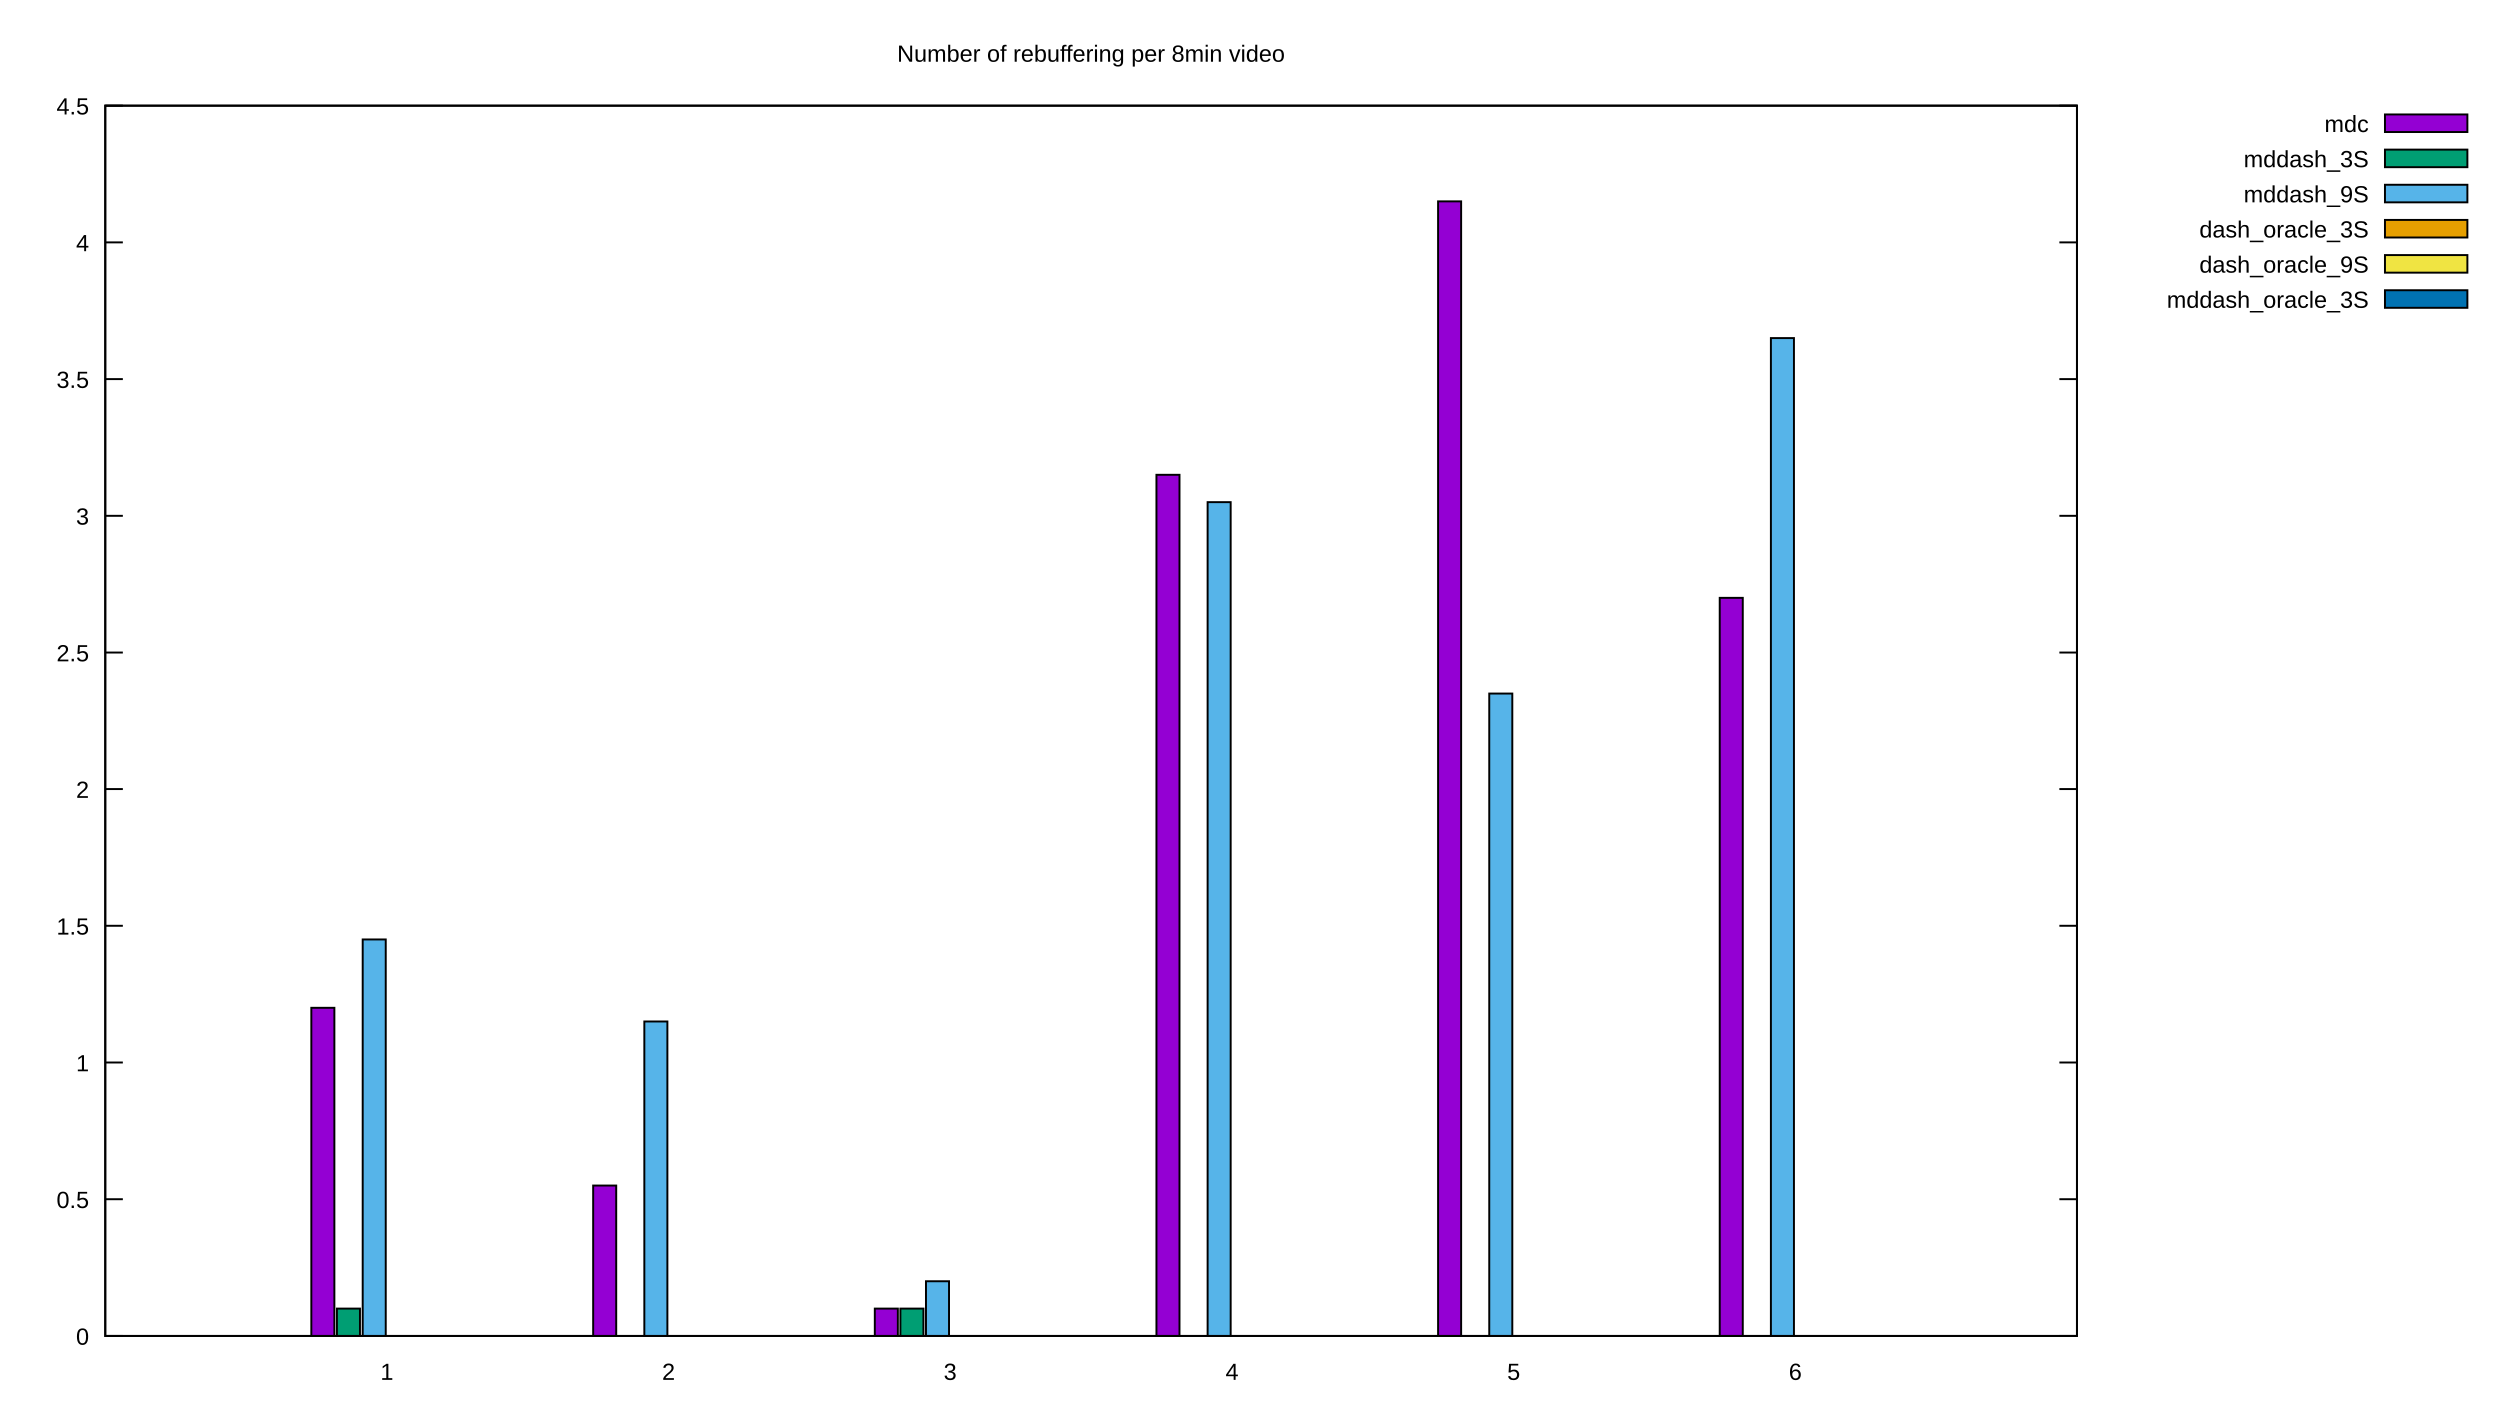
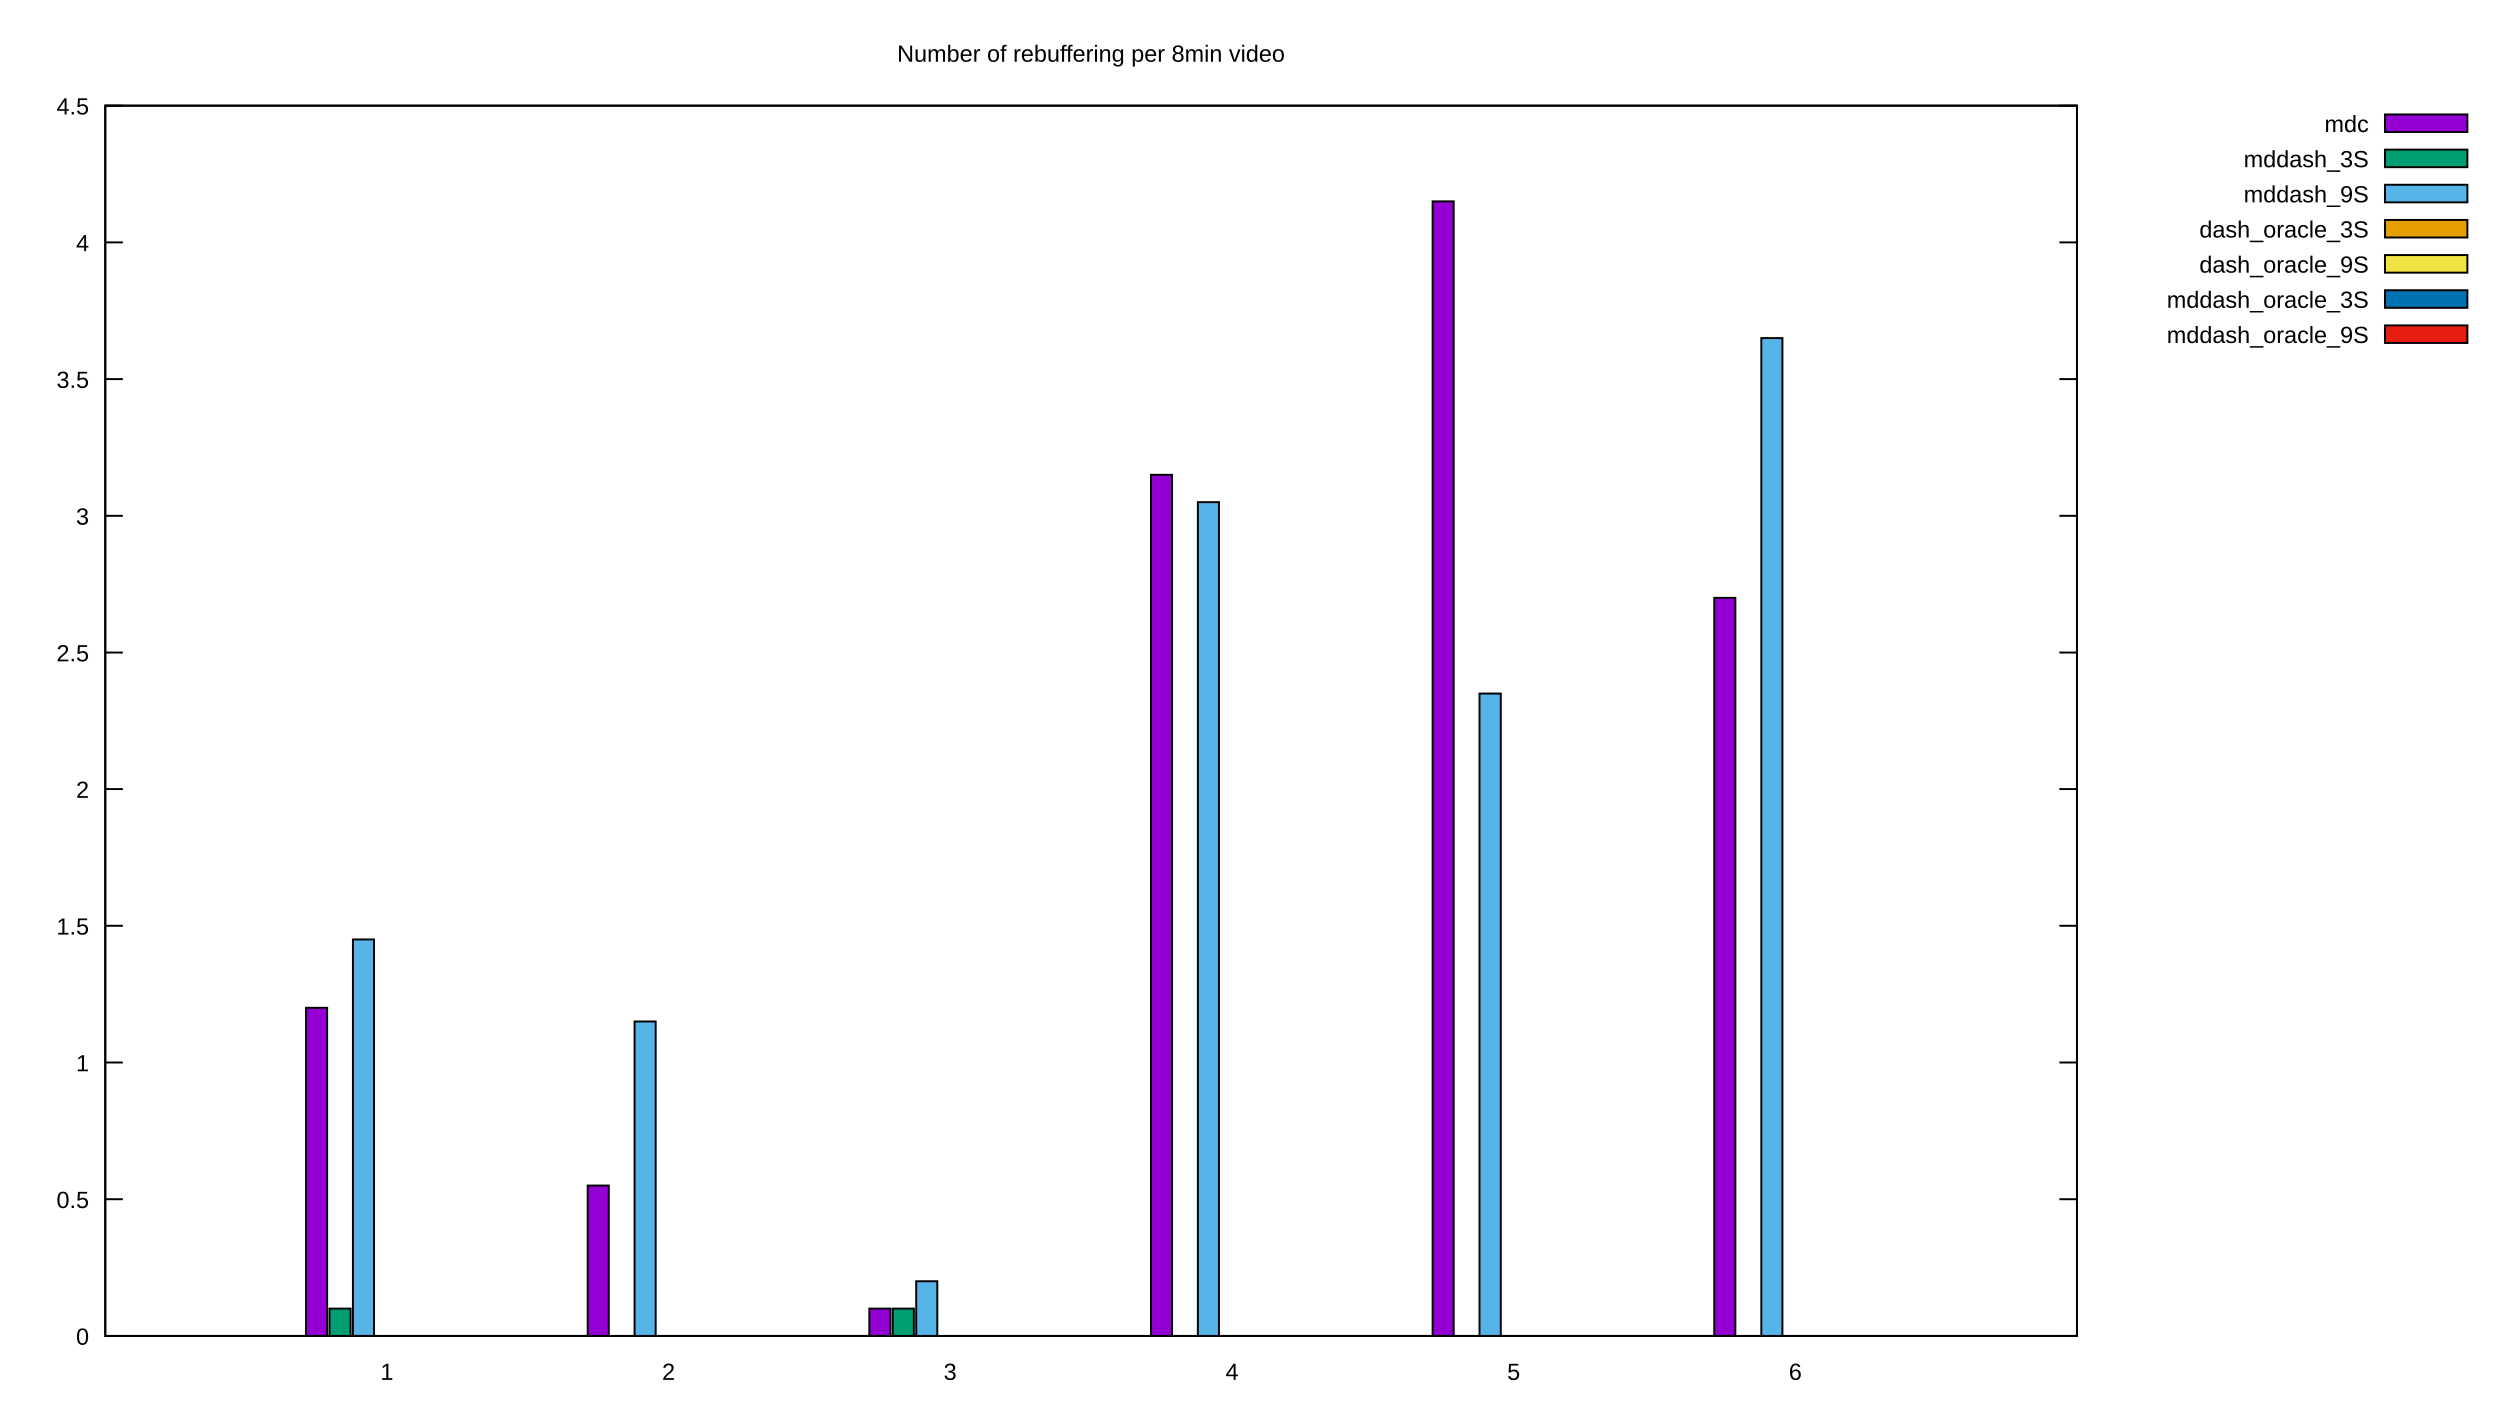
<svg xmlns="http://www.w3.org/2000/svg" xmlns:xlink="http://www.w3.org/1999/xlink" width="1280" height="720" viewBox="0 0 1280 720">
  <g id="gnuplot_canvas">
    <rect x="0" y="0" width="1280" height="720" fill="none" />
    <defs>
      <circle id="gpDot" r="0.5" stroke-width="0.5" />
      <path id="gpPt0" stroke-width="0.222" stroke="currentColor" d="M-1,0 h2 M0,-1 v2" />
      <path id="gpPt1" stroke-width="0.222" stroke="currentColor" d="M-1,-1 L1,1 M1,-1 L-1,1" />
      <path id="gpPt2" stroke-width="0.222" stroke="currentColor" d="M-1,0 L1,0 M0,-1 L0,1 M-1,-1 L1,1 M-1,1 L1,-1" />
      <rect id="gpPt3" stroke-width="0.222" stroke="currentColor" x="-1" y="-1" width="2" height="2" />
      <rect id="gpPt4" stroke-width="0.222" stroke="currentColor" fill="currentColor" x="-1" y="-1" width="2" height="2" />
      <circle id="gpPt5" stroke-width="0.222" stroke="currentColor" cx="0" cy="0" r="1" />
      <use xlink:href="#gpPt5" id="gpPt6" fill="currentColor" stroke="none" />
      <path id="gpPt7" stroke-width="0.222" stroke="currentColor" d="M0,-1.33 L-1.33,0.67 L1.33,0.67 z" />
      <use xlink:href="#gpPt7" id="gpPt8" fill="currentColor" stroke="none" />
      <use xlink:href="#gpPt7" id="gpPt9" stroke="currentColor" transform="rotate(180)" />
      <use xlink:href="#gpPt9" id="gpPt10" fill="currentColor" stroke="none" />
      <use xlink:href="#gpPt3" id="gpPt11" stroke="currentColor" transform="rotate(45)" />
      <use xlink:href="#gpPt11" id="gpPt12" fill="currentColor" stroke="none" />
      <path id="gpPt13" stroke-width="0.222" stroke="currentColor" d="M0,1.330 L1.265,0.411 L0.782,-1.067 L-0.782,-1.076 L-1.265,0.411 z" />
      <use xlink:href="#gpPt13" id="gpPt14" fill="currentColor" stroke="none" />
      <filter id="textbox" filterUnits="objectBoundingBox" x="0" y="0" height="1" width="1">
        <feFlood flood-color="white" flood-opacity="1" result="bgnd" />
        <feComposite in="SourceGraphic" in2="bgnd" operator="atop" />
      </filter>
      <filter id="greybox" filterUnits="objectBoundingBox" x="0" y="0" height="1" width="1">
        <feFlood flood-color="lightgrey" flood-opacity="1" result="grey" />
        <feComposite in="SourceGraphic" in2="grey" operator="atop" />
      </filter>
    </defs>
    <g fill="none" color="white" stroke="currentColor" stroke-width="1.00" stroke-linecap="butt" stroke-linejoin="miter">
</g>
    <g fill="none" color="black" stroke="currentColor" stroke-width="1.00" stroke-linecap="butt" stroke-linejoin="miter">
      <path stroke="black" d="M53.9,684.0 L62.9,684.0 M1063.4,684.0 L1054.4,684.0  " />
      <g transform="translate(45.6,688.5)" stroke="none" fill="black" font-family="Arial" font-size="12.00" text-anchor="end">
        <text>
          <tspan font-family="Arial"> 0</tspan>
        </text>
      </g>
    </g>
    <g fill="none" color="black" stroke="currentColor" stroke-width="1.00" stroke-linecap="butt" stroke-linejoin="miter">
      <path stroke="black" d="M53.9,614.0 L62.9,614.0 M1063.4,614.0 L1054.4,614.0  " />
      <g transform="translate(45.6,618.5)" stroke="none" fill="black" font-family="Arial" font-size="12.00" text-anchor="end">
        <text>
          <tspan font-family="Arial"> 0.5</tspan>
        </text>
      </g>
    </g>
    <g fill="none" color="black" stroke="currentColor" stroke-width="1.00" stroke-linecap="butt" stroke-linejoin="miter">
      <path stroke="black" d="M53.9,544.0 L62.9,544.0 M1063.4,544.0 L1054.4,544.0  " />
      <g transform="translate(45.6,548.5)" stroke="none" fill="black" font-family="Arial" font-size="12.00" text-anchor="end">
        <text>
          <tspan font-family="Arial"> 1</tspan>
        </text>
      </g>
    </g>
    <g fill="none" color="black" stroke="currentColor" stroke-width="1.00" stroke-linecap="butt" stroke-linejoin="miter">
      <path stroke="black" d="M53.9,474.0 L62.9,474.0 M1063.4,474.0 L1054.4,474.0  " />
      <g transform="translate(45.6,478.5)" stroke="none" fill="black" font-family="Arial" font-size="12.00" text-anchor="end">
        <text>
          <tspan font-family="Arial"> 1.5</tspan>
        </text>
      </g>
    </g>
    <g fill="none" color="black" stroke="currentColor" stroke-width="1.00" stroke-linecap="butt" stroke-linejoin="miter">
      <path stroke="black" d="M53.9,404.0 L62.9,404.0 M1063.4,404.0 L1054.4,404.0  " />
      <g transform="translate(45.6,408.5)" stroke="none" fill="black" font-family="Arial" font-size="12.00" text-anchor="end">
        <text>
          <tspan font-family="Arial"> 2</tspan>
        </text>
      </g>
    </g>
    <g fill="none" color="black" stroke="currentColor" stroke-width="1.00" stroke-linecap="butt" stroke-linejoin="miter">
      <path stroke="black" d="M53.9,334.1 L62.9,334.1 M1063.4,334.1 L1054.4,334.1  " />
      <g transform="translate(45.6,338.6)" stroke="none" fill="black" font-family="Arial" font-size="12.00" text-anchor="end">
        <text>
          <tspan font-family="Arial"> 2.5</tspan>
        </text>
      </g>
    </g>
    <g fill="none" color="black" stroke="currentColor" stroke-width="1.00" stroke-linecap="butt" stroke-linejoin="miter">
      <path stroke="black" d="M53.9,264.1 L62.9,264.1 M1063.4,264.1 L1054.4,264.1  " />
      <g transform="translate(45.6,268.6)" stroke="none" fill="black" font-family="Arial" font-size="12.00" text-anchor="end">
        <text>
          <tspan font-family="Arial"> 3</tspan>
        </text>
      </g>
    </g>
    <g fill="none" color="black" stroke="currentColor" stroke-width="1.00" stroke-linecap="butt" stroke-linejoin="miter">
      <path stroke="black" d="M53.9,194.1 L62.9,194.1 M1063.4,194.1 L1054.4,194.1  " />
      <g transform="translate(45.6,198.6)" stroke="none" fill="black" font-family="Arial" font-size="12.00" text-anchor="end">
        <text>
          <tspan font-family="Arial"> 3.5</tspan>
        </text>
      </g>
    </g>
    <g fill="none" color="black" stroke="currentColor" stroke-width="1.00" stroke-linecap="butt" stroke-linejoin="miter">
      <path stroke="black" d="M53.9,124.1 L62.9,124.1 M1063.4,124.1 L1054.4,124.1  " />
      <g transform="translate(45.6,128.6)" stroke="none" fill="black" font-family="Arial" font-size="12.00" text-anchor="end">
        <text>
          <tspan font-family="Arial"> 4</tspan>
        </text>
      </g>
    </g>
    <g fill="none" color="black" stroke="currentColor" stroke-width="1.00" stroke-linecap="butt" stroke-linejoin="miter">
      <path stroke="black" d="M53.9,54.1 L62.9,54.1 M1063.4,54.1 L1054.4,54.1  " />
      <g transform="translate(45.6,58.6)" stroke="none" fill="black" font-family="Arial" font-size="12.00" text-anchor="end">
        <text>
          <tspan font-family="Arial"> 4.5</tspan>
        </text>
      </g>
    </g>
    <g fill="none" color="black" stroke="currentColor" stroke-width="1.00" stroke-linecap="butt" stroke-linejoin="miter">
      <path stroke="black" d="M198.1,684.0  " />
      <g transform="translate(198.1,706.5)" stroke="none" fill="black" font-family="Arial" font-size="12.00" text-anchor="middle">
        <text>
          <tspan font-family="Arial">1</tspan>
        </text>
      </g>
    </g>
    <g fill="none" color="black" stroke="currentColor" stroke-width="1.00" stroke-linecap="butt" stroke-linejoin="miter">
      <path stroke="black" d="M342.3,684.0  " />
      <g transform="translate(342.3,706.5)" stroke="none" fill="black" font-family="Arial" font-size="12.00" text-anchor="middle">
        <text>
          <tspan font-family="Arial">2</tspan>
        </text>
      </g>
    </g>
    <g fill="none" color="black" stroke="currentColor" stroke-width="1.00" stroke-linecap="butt" stroke-linejoin="miter">
      <path stroke="black" d="M486.5,684.0  " />
      <g transform="translate(486.5,706.5)" stroke="none" fill="black" font-family="Arial" font-size="12.00" text-anchor="middle">
        <text>
          <tspan font-family="Arial">3</tspan>
        </text>
      </g>
    </g>
    <g fill="none" color="black" stroke="currentColor" stroke-width="1.00" stroke-linecap="butt" stroke-linejoin="miter">
      <path stroke="black" d="M630.8,684.0  " />
      <g transform="translate(630.8,706.5)" stroke="none" fill="black" font-family="Arial" font-size="12.00" text-anchor="middle">
        <text>
          <tspan font-family="Arial">4</tspan>
        </text>
      </g>
    </g>
    <g fill="none" color="black" stroke="currentColor" stroke-width="1.00" stroke-linecap="butt" stroke-linejoin="miter">
      <path stroke="black" d="M775.0,684.0  " />
      <g transform="translate(775.0,706.5)" stroke="none" fill="black" font-family="Arial" font-size="12.00" text-anchor="middle">
        <text>
          <tspan font-family="Arial">5</tspan>
        </text>
      </g>
    </g>
    <g fill="none" color="black" stroke="currentColor" stroke-width="1.00" stroke-linecap="butt" stroke-linejoin="miter">
      <path stroke="black" d="M919.2,684.0  " />
      <g transform="translate(919.2,706.5)" stroke="none" fill="black" font-family="Arial" font-size="12.00" text-anchor="middle">
        <text>
          <tspan font-family="Arial">6</tspan>
        </text>
      </g>
    </g>
    <g fill="none" color="black" stroke="currentColor" stroke-width="1.00" stroke-linecap="butt" stroke-linejoin="miter">
</g>
    <g fill="none" color="black" stroke="currentColor" stroke-width="1.00" stroke-linecap="butt" stroke-linejoin="miter">
      <path stroke="black" d="M53.9,54.1 L53.9,684.0 L1063.4,684.0 L1063.4,54.1 L53.9,54.1 Z  " />
    </g>
    <g fill="none" color="black" stroke="currentColor" stroke-width="1.00" stroke-linecap="butt" stroke-linejoin="miter">
      <g transform="translate(558.6,31.6)" stroke="none" fill="black" font-family="Arial" font-size="12.00" text-anchor="middle">
        <text>
          <tspan font-family="Arial">Number of rebuffering per 8min video</tspan>
        </text>
      </g>
    </g>
    <g id="gnuplot_plot_1">
      <g fill="none" color="black" stroke="currentColor" stroke-width="1.00" stroke-linecap="butt" stroke-linejoin="miter">
        <g transform="translate(1212.8,67.6)" stroke="none" fill="black" font-family="Arial" font-size="12.00" text-anchor="end">
          <text>mdc</text>
        </g>
      </g>
      <g fill="none" color="black" stroke="currentColor" stroke-width="1.00" stroke-linecap="butt" stroke-linejoin="miter">
        <g stroke="none" shape-rendering="crispEdges">
          <polygon fill="rgb(148,   0, 211)" points="1221.1,67.6 1263.3,67.6 1263.3,58.6 1221.1,58.6 " />
        </g>
        <path stroke="black" d="M1221.1,67.6 L1263.3,67.6 L1263.3,58.6 L1221.1,58.6 L1221.1,67.6 Z  " />
      </g>
      <g fill="none" color="black" stroke="currentColor" stroke-width="1.00" stroke-linecap="butt" stroke-linejoin="miter">
        <g stroke="none" shape-rendering="crispEdges">
-           <polygon fill="rgb(148,   0, 211)" points="159.4,684.0 171.3,684.0 171.3,515.9 159.4,515.9 " />
-         </g>
-         <path stroke="black" d="M159.4,684.0 L159.4,516.0 L171.2,516.0 L171.2,684.0 L159.4,684.0 Z  " />
-       </g>
-       <g fill="none" color="black" stroke="currentColor" stroke-width="1.00" stroke-linecap="butt" stroke-linejoin="miter">
-         <g stroke="none" shape-rendering="crispEdges">
-           <polygon fill="rgb(148,   0, 211)" points="303.7,684.0 315.6,684.0 315.6,606.9 303.7,606.9 " />
-         </g>
-         <path stroke="black" d="M303.7,684.0 L303.7,607.0 L315.5,607.0 L315.5,684.0 L303.7,684.0 Z  " />
-       </g>
-       <g fill="none" color="black" stroke="currentColor" stroke-width="1.00" stroke-linecap="butt" stroke-linejoin="miter">
-         <g stroke="none" shape-rendering="crispEdges">
-           <polygon fill="rgb(148,   0, 211)" points="447.9,684.0 459.8,684.0 459.8,669.9 447.9,669.9 " />
-         </g>
-         <path stroke="black" d="M447.9,684.0 L447.9,670.0 L459.7,670.0 L459.7,684.0 L447.9,684.0 Z  " />
-       </g>
-       <g fill="none" color="black" stroke="currentColor" stroke-width="1.00" stroke-linecap="butt" stroke-linejoin="miter">
-         <g stroke="none" shape-rendering="crispEdges">
-           <polygon fill="rgb(148,   0, 211)" points="592.1,684.0 604.0,684.0 604.0,243.0 592.1,243.0 " />
-         </g>
-         <path stroke="black" d="M592.1,684.0 L592.1,243.1 L603.9,243.1 L603.9,684.0 L592.1,684.0 Z  " />
-       </g>
-       <g fill="none" color="black" stroke="currentColor" stroke-width="1.00" stroke-linecap="butt" stroke-linejoin="miter">
-         <g stroke="none" shape-rendering="crispEdges">
-           <polygon fill="rgb(148,   0, 211)" points="736.3,684.0 748.2,684.0 748.2,103.0 736.3,103.0 " />
-         </g>
-         <path stroke="black" d="M736.3,684.0 L736.3,103.1 L748.1,103.1 L748.1,684.0 L736.3,684.0 Z  " />
-       </g>
-       <g fill="none" color="black" stroke="currentColor" stroke-width="1.00" stroke-linecap="butt" stroke-linejoin="miter">
-         <g stroke="none" shape-rendering="crispEdges">
-           <polygon fill="rgb(148,   0, 211)" points="880.5,684.0 892.4,684.0 892.4,306.0 880.5,306.0 " />
-         </g>
-         <path stroke="black" d="M880.5,684.0 L880.5,306.1 L892.3,306.1 L892.3,684.0 L880.5,684.0 Z  " />
+           <polygon fill="rgb(148,   0, 211)" points="156.7,684.0 167.6,684.0 167.6,515.9 156.7,515.9 " />
+         </g>
+         <path stroke="black" d="M156.7,684.0 L156.7,516.0 L167.5,516.0 L167.5,684.0 L156.7,684.0 Z  " />
+       </g>
+       <g fill="none" color="black" stroke="currentColor" stroke-width="1.00" stroke-linecap="butt" stroke-linejoin="miter">
+         <g stroke="none" shape-rendering="crispEdges">
+           <polygon fill="rgb(148,   0, 211)" points="300.9,684.0 311.8,684.0 311.8,606.9 300.9,606.9 " />
+         </g>
+         <path stroke="black" d="M300.9,684.0 L300.9,607.0 L311.7,607.0 L311.7,684.0 L300.9,684.0 Z  " />
+       </g>
+       <g fill="none" color="black" stroke="currentColor" stroke-width="1.00" stroke-linecap="butt" stroke-linejoin="miter">
+         <g stroke="none" shape-rendering="crispEdges">
+           <polygon fill="rgb(148,   0, 211)" points="445.1,684.0 456.0,684.0 456.0,669.9 445.1,669.9 " />
+         </g>
+         <path stroke="black" d="M445.1,684.0 L445.1,670.0 L455.9,670.0 L455.9,684.0 L445.1,684.0 Z  " />
+       </g>
+       <g fill="none" color="black" stroke="currentColor" stroke-width="1.00" stroke-linecap="butt" stroke-linejoin="miter">
+         <g stroke="none" shape-rendering="crispEdges">
+           <polygon fill="rgb(148,   0, 211)" points="589.3,684.0 600.2,684.0 600.2,243.0 589.3,243.0 " />
+         </g>
+         <path stroke="black" d="M589.3,684.0 L589.3,243.1 L600.1,243.1 L600.1,684.0 L589.3,684.0 Z  " />
+       </g>
+       <g fill="none" color="black" stroke="currentColor" stroke-width="1.00" stroke-linecap="butt" stroke-linejoin="miter">
+         <g stroke="none" shape-rendering="crispEdges">
+           <polygon fill="rgb(148,   0, 211)" points="733.5,684.0 744.4,684.0 744.4,103.0 733.5,103.0 " />
+         </g>
+         <path stroke="black" d="M733.5,684.0 L733.5,103.1 L744.3,103.1 L744.3,684.0 L733.5,684.0 Z  " />
+       </g>
+       <g fill="none" color="black" stroke="currentColor" stroke-width="1.00" stroke-linecap="butt" stroke-linejoin="miter">
+         <g stroke="none" shape-rendering="crispEdges">
+           <polygon fill="rgb(148,   0, 211)" points="877.7,684.0 888.6,684.0 888.6,306.0 877.7,306.0 " />
+         </g>
+         <path stroke="black" d="M877.7,684.0 L877.7,306.1 L888.5,306.1 L888.5,684.0 L877.7,684.0 Z  " />
      </g>
      <g fill="none" color="black" stroke="currentColor" stroke-width="1.00" stroke-linecap="butt" stroke-linejoin="miter">
</g>
    </g>
    <g id="gnuplot_plot_2">
      <g fill="none" color="black" stroke="currentColor" stroke-width="1.00" stroke-linecap="butt" stroke-linejoin="miter">
        <g transform="translate(1212.8,85.6)" stroke="none" fill="black" font-family="Arial" font-size="12.00" text-anchor="end">
          <text>mddash_3S</text>
        </g>
      </g>
      <g fill="none" color="black" stroke="currentColor" stroke-width="1.00" stroke-linecap="butt" stroke-linejoin="miter">
        <g stroke="none" shape-rendering="crispEdges">
          <polygon fill="rgb(  0, 158, 115)" points="1221.1,85.6 1263.3,85.6 1263.3,76.6 1221.1,76.6 " />
        </g>
        <path stroke="black" d="M1221.1,85.6 L1263.3,85.6 L1263.3,76.6 L1221.1,76.6 L1221.1,85.6 Z  " />
      </g>
      <g fill="none" color="black" stroke="currentColor" stroke-width="1.00" stroke-linecap="butt" stroke-linejoin="miter">
        <g stroke="none" shape-rendering="crispEdges">
-           <polygon fill="rgb(  0, 158, 115)" points="172.5,684.0 184.4,684.0 184.4,669.9 172.5,669.9 " />
-         </g>
-         <path stroke="black" d="M172.5,684.0 L172.5,670.0 L184.3,670.0 L184.3,684.0 L172.5,684.0 Z  " />
-       </g>
-       <g fill="none" color="black" stroke="currentColor" stroke-width="1.00" stroke-linecap="butt" stroke-linejoin="miter">
-         <g stroke="none" shape-rendering="crispEdges">
-           <polygon fill="rgb(  0, 158, 115)" points="461.0,684.0 472.9,684.0 472.9,669.9 461.0,669.9 " />
-         </g>
-         <path stroke="black" d="M461.0,684.0 L461.0,670.0 L472.8,670.0 L472.8,684.0 L461.0,684.0 Z  " />
+           <polygon fill="rgb(  0, 158, 115)" points="168.7,684.0 179.6,684.0 179.6,669.9 168.7,669.9 " />
+         </g>
+         <path stroke="black" d="M168.7,684.0 L168.7,670.0 L179.5,670.0 L179.5,684.0 L168.7,684.0 Z  " />
+       </g>
+       <g fill="none" color="black" stroke="currentColor" stroke-width="1.00" stroke-linecap="butt" stroke-linejoin="miter">
+         <g stroke="none" shape-rendering="crispEdges">
+           <polygon fill="rgb(  0, 158, 115)" points="457.1,684.0 468.0,684.0 468.0,669.9 457.1,669.9 " />
+         </g>
+         <path stroke="black" d="M457.1,684.0 L457.1,670.0 L467.9,670.0 L467.9,684.0 L457.1,684.0 Z  " />
      </g>
      <g fill="none" color="black" stroke="currentColor" stroke-width="1.00" stroke-linecap="butt" stroke-linejoin="miter">
</g>
    </g>
    <g id="gnuplot_plot_3">
      <g fill="none" color="black" stroke="currentColor" stroke-width="1.00" stroke-linecap="butt" stroke-linejoin="miter">
        <g transform="translate(1212.8,103.6)" stroke="none" fill="black" font-family="Arial" font-size="12.00" text-anchor="end">
          <text>mddash_9S</text>
        </g>
      </g>
      <g fill="none" color="black" stroke="currentColor" stroke-width="1.00" stroke-linecap="butt" stroke-linejoin="miter">
        <g stroke="none" shape-rendering="crispEdges">
          <polygon fill="rgb( 86, 180, 233)" points="1221.1,103.6 1263.3,103.6 1263.3,94.6 1221.1,94.6 " />
        </g>
        <path stroke="black" d="M1221.1,103.6 L1263.3,103.6 L1263.3,94.6 L1221.1,94.6 L1221.1,103.6 Z  " />
      </g>
      <g fill="none" color="black" stroke="currentColor" stroke-width="1.00" stroke-linecap="butt" stroke-linejoin="miter">
        <g stroke="none" shape-rendering="crispEdges">
-           <polygon fill="rgb( 86, 180, 233)" points="185.7,684.0 197.6,684.0 197.6,480.9 185.7,480.9 " />
-         </g>
-         <path stroke="black" d="M185.7,684.0 L185.7,481.0 L197.5,481.0 L197.5,684.0 L185.7,684.0 Z  " />
-       </g>
-       <g fill="none" color="black" stroke="currentColor" stroke-width="1.00" stroke-linecap="butt" stroke-linejoin="miter">
-         <g stroke="none" shape-rendering="crispEdges">
-           <polygon fill="rgb( 86, 180, 233)" points="329.9,684.0 341.8,684.0 341.8,522.9 329.9,522.9 " />
-         </g>
-         <path stroke="black" d="M329.9,684.0 L329.9,523.0 L341.7,523.0 L341.7,684.0 L329.9,684.0 Z  " />
-       </g>
-       <g fill="none" color="black" stroke="currentColor" stroke-width="1.00" stroke-linecap="butt" stroke-linejoin="miter">
-         <g stroke="none" shape-rendering="crispEdges">
-           <polygon fill="rgb( 86, 180, 233)" points="474.1,684.0 486.0,684.0 486.0,655.9 474.1,655.9 " />
-         </g>
-         <path stroke="black" d="M474.1,684.0 L474.1,656.0 L485.9,656.0 L485.9,684.0 L474.1,684.0 Z  " />
-       </g>
-       <g fill="none" color="black" stroke="currentColor" stroke-width="1.00" stroke-linecap="butt" stroke-linejoin="miter">
-         <g stroke="none" shape-rendering="crispEdges">
-           <polygon fill="rgb( 86, 180, 233)" points="618.3,684.0 630.2,684.0 630.2,257.0 618.3,257.0 " />
-         </g>
-         <path stroke="black" d="M618.3,684.0 L618.3,257.1 L630.1,257.1 L630.1,684.0 L618.3,684.0 Z  " />
-       </g>
-       <g fill="none" color="black" stroke="currentColor" stroke-width="1.00" stroke-linecap="butt" stroke-linejoin="miter">
-         <g stroke="none" shape-rendering="crispEdges">
-           <polygon fill="rgb( 86, 180, 233)" points="762.5,684.0 774.4,684.0 774.4,355.0 762.5,355.0 " />
-         </g>
-         <path stroke="black" d="M762.5,684.0 L762.5,355.1 L774.3,355.1 L774.3,684.0 L762.5,684.0 Z  " />
-       </g>
-       <g fill="none" color="black" stroke="currentColor" stroke-width="1.00" stroke-linecap="butt" stroke-linejoin="miter">
-         <g stroke="none" shape-rendering="crispEdges">
-           <polygon fill="rgb( 86, 180, 233)" points="906.7,684.0 918.6,684.0 918.6,173.0 906.7,173.0 " />
-         </g>
-         <path stroke="black" d="M906.7,684.0 L906.7,173.1 L918.5,173.1 L918.5,684.0 L906.7,684.0 Z  " />
+           <polygon fill="rgb( 86, 180, 233)" points="180.7,684.0 191.6,684.0 191.6,480.9 180.7,480.9 " />
+         </g>
+         <path stroke="black" d="M180.7,684.0 L180.7,481.0 L191.5,481.0 L191.5,684.0 L180.7,684.0 Z  " />
+       </g>
+       <g fill="none" color="black" stroke="currentColor" stroke-width="1.00" stroke-linecap="butt" stroke-linejoin="miter">
+         <g stroke="none" shape-rendering="crispEdges">
+           <polygon fill="rgb( 86, 180, 233)" points="324.9,684.0 335.8,684.0 335.8,522.9 324.9,522.9 " />
+         </g>
+         <path stroke="black" d="M324.9,684.0 L324.9,523.0 L335.7,523.0 L335.7,684.0 L324.9,684.0 Z  " />
+       </g>
+       <g fill="none" color="black" stroke="currentColor" stroke-width="1.00" stroke-linecap="butt" stroke-linejoin="miter">
+         <g stroke="none" shape-rendering="crispEdges">
+           <polygon fill="rgb( 86, 180, 233)" points="469.1,684.0 480.0,684.0 480.0,655.9 469.1,655.9 " />
+         </g>
+         <path stroke="black" d="M469.1,684.0 L469.1,656.0 L479.9,656.0 L479.9,684.0 L469.1,684.0 Z  " />
+       </g>
+       <g fill="none" color="black" stroke="currentColor" stroke-width="1.00" stroke-linecap="butt" stroke-linejoin="miter">
+         <g stroke="none" shape-rendering="crispEdges">
+           <polygon fill="rgb( 86, 180, 233)" points="613.3,684.0 624.2,684.0 624.2,257.0 613.3,257.0 " />
+         </g>
+         <path stroke="black" d="M613.3,684.0 L613.3,257.1 L624.1,257.1 L624.1,684.0 L613.3,684.0 Z  " />
+       </g>
+       <g fill="none" color="black" stroke="currentColor" stroke-width="1.00" stroke-linecap="butt" stroke-linejoin="miter">
+         <g stroke="none" shape-rendering="crispEdges">
+           <polygon fill="rgb( 86, 180, 233)" points="757.5,684.0 768.5,684.0 768.5,355.0 757.5,355.0 " />
+         </g>
+         <path stroke="black" d="M757.5,684.0 L757.5,355.1 L768.4,355.1 L768.4,684.0 L757.5,684.0 Z  " />
+       </g>
+       <g fill="none" color="black" stroke="currentColor" stroke-width="1.00" stroke-linecap="butt" stroke-linejoin="miter">
+         <g stroke="none" shape-rendering="crispEdges">
+           <polygon fill="rgb( 86, 180, 233)" points="901.8,684.0 912.7,684.0 912.7,173.0 901.8,173.0 " />
+         </g>
+         <path stroke="black" d="M901.8,684.0 L901.8,173.1 L912.6,173.1 L912.6,684.0 L901.8,684.0 Z  " />
      </g>
      <g fill="none" color="black" stroke="currentColor" stroke-width="1.00" stroke-linecap="butt" stroke-linejoin="miter">
</g>
    </g>
    <g id="gnuplot_plot_4">
      <g fill="none" color="black" stroke="currentColor" stroke-width="1.00" stroke-linecap="butt" stroke-linejoin="miter">
        <g transform="translate(1212.8,121.6)" stroke="none" fill="black" font-family="Arial" font-size="12.00" text-anchor="end">
          <text>dash_oracle_3S</text>
        </g>
      </g>
      <g fill="none" color="black" stroke="currentColor" stroke-width="1.00" stroke-linecap="butt" stroke-linejoin="miter">
        <g stroke="none" shape-rendering="crispEdges">
          <polygon fill="rgb(230, 159,   0)" points="1221.1,121.6 1263.3,121.6 1263.3,112.6 1221.1,112.6 " />
        </g>
        <path stroke="black" d="M1221.1,121.6 L1263.3,121.6 L1263.3,112.6 L1221.1,112.6 L1221.1,121.6 Z  " />
      </g>
      <g fill="none" color="black" stroke="currentColor" stroke-width="1.00" stroke-linecap="butt" stroke-linejoin="miter">
</g>
    </g>
    <g id="gnuplot_plot_5">
      <g fill="none" color="black" stroke="currentColor" stroke-width="1.00" stroke-linecap="butt" stroke-linejoin="miter">
        <g transform="translate(1212.8,139.6)" stroke="none" fill="black" font-family="Arial" font-size="12.00" text-anchor="end">
          <text>dash_oracle_9S</text>
        </g>
      </g>
      <g fill="none" color="black" stroke="currentColor" stroke-width="1.00" stroke-linecap="butt" stroke-linejoin="miter">
        <g stroke="none" shape-rendering="crispEdges">
          <polygon fill="rgb(240, 228,  66)" points="1221.1,139.6 1263.3,139.6 1263.3,130.6 1221.1,130.6 " />
        </g>
        <path stroke="black" d="M1221.1,139.6 L1263.3,139.6 L1263.3,130.6 L1221.1,130.6 L1221.1,139.6 Z  " />
      </g>
      <g fill="none" color="black" stroke="currentColor" stroke-width="1.00" stroke-linecap="butt" stroke-linejoin="miter">
</g>
    </g>
    <g id="gnuplot_plot_6">
      <g fill="none" color="black" stroke="currentColor" stroke-width="1.00" stroke-linecap="butt" stroke-linejoin="miter">
        <g transform="translate(1212.8,157.6)" stroke="none" fill="black" font-family="Arial" font-size="12.00" text-anchor="end">
          <text>mddash_oracle_3S</text>
        </g>
      </g>
      <g fill="none" color="black" stroke="currentColor" stroke-width="1.00" stroke-linecap="butt" stroke-linejoin="miter">
        <g stroke="none" shape-rendering="crispEdges">
          <polygon fill="rgb(  0, 114, 178)" points="1221.1,157.6 1263.3,157.6 1263.3,148.6 1221.1,148.6 " />
        </g>
        <path stroke="black" d="M1221.1,157.6 L1263.3,157.6 L1263.3,148.6 L1221.1,148.6 L1221.1,157.6 Z  " />
      </g>
      <g fill="none" color="black" stroke="currentColor" stroke-width="1.00" stroke-linecap="butt" stroke-linejoin="miter">
</g>
    </g>
-     <g fill="none" color="white" stroke="rgb(  0, 114, 178)" stroke-width="2.00" stroke-linecap="butt" stroke-linejoin="miter">
+     <g id="gnuplot_plot_7">
+       <g fill="none" color="black" stroke="currentColor" stroke-width="1.00" stroke-linecap="butt" stroke-linejoin="miter">
+         <g transform="translate(1212.8,175.6)" stroke="none" fill="black" font-family="Arial" font-size="12.00" text-anchor="end">
+           <text>mddash_oracle_9S</text>
+         </g>
+       </g>
+       <g fill="none" color="black" stroke="currentColor" stroke-width="1.00" stroke-linecap="butt" stroke-linejoin="miter">
+         <g stroke="none" shape-rendering="crispEdges">
+           <polygon fill="rgb(229,  30,  16)" points="1221.1,175.6 1263.3,175.6 1263.3,166.6 1221.1,166.6 " />
+         </g>
+         <path stroke="black" d="M1221.1,175.6 L1263.3,175.6 L1263.3,166.6 L1221.1,166.6 L1221.1,175.6 Z  " />
+       </g>
+       <g fill="none" color="black" stroke="currentColor" stroke-width="1.00" stroke-linecap="butt" stroke-linejoin="miter">
+ </g>
+     </g>
+     <g fill="none" color="white" stroke="rgb(229,  30,  16)" stroke-width="2.00" stroke-linecap="butt" stroke-linejoin="miter">
</g>
    <g fill="none" color="black" stroke="currentColor" stroke-width="2.00" stroke-linecap="butt" stroke-linejoin="miter">
</g>
    <g fill="none" color="black" stroke="black" stroke-width="1.00" stroke-linecap="butt" stroke-linejoin="miter">
</g>
    <g fill="none" color="black" stroke="currentColor" stroke-width="1.00" stroke-linecap="butt" stroke-linejoin="miter">
      <path stroke="black" d="M53.9,54.1 L53.9,684.0 L1063.4,684.0 L1063.4,54.1 L53.9,54.1 Z  " />
    </g>
    <g fill="none" color="black" stroke="currentColor" stroke-width="1.00" stroke-linecap="butt" stroke-linejoin="miter">
</g>
  </g>
</svg>
